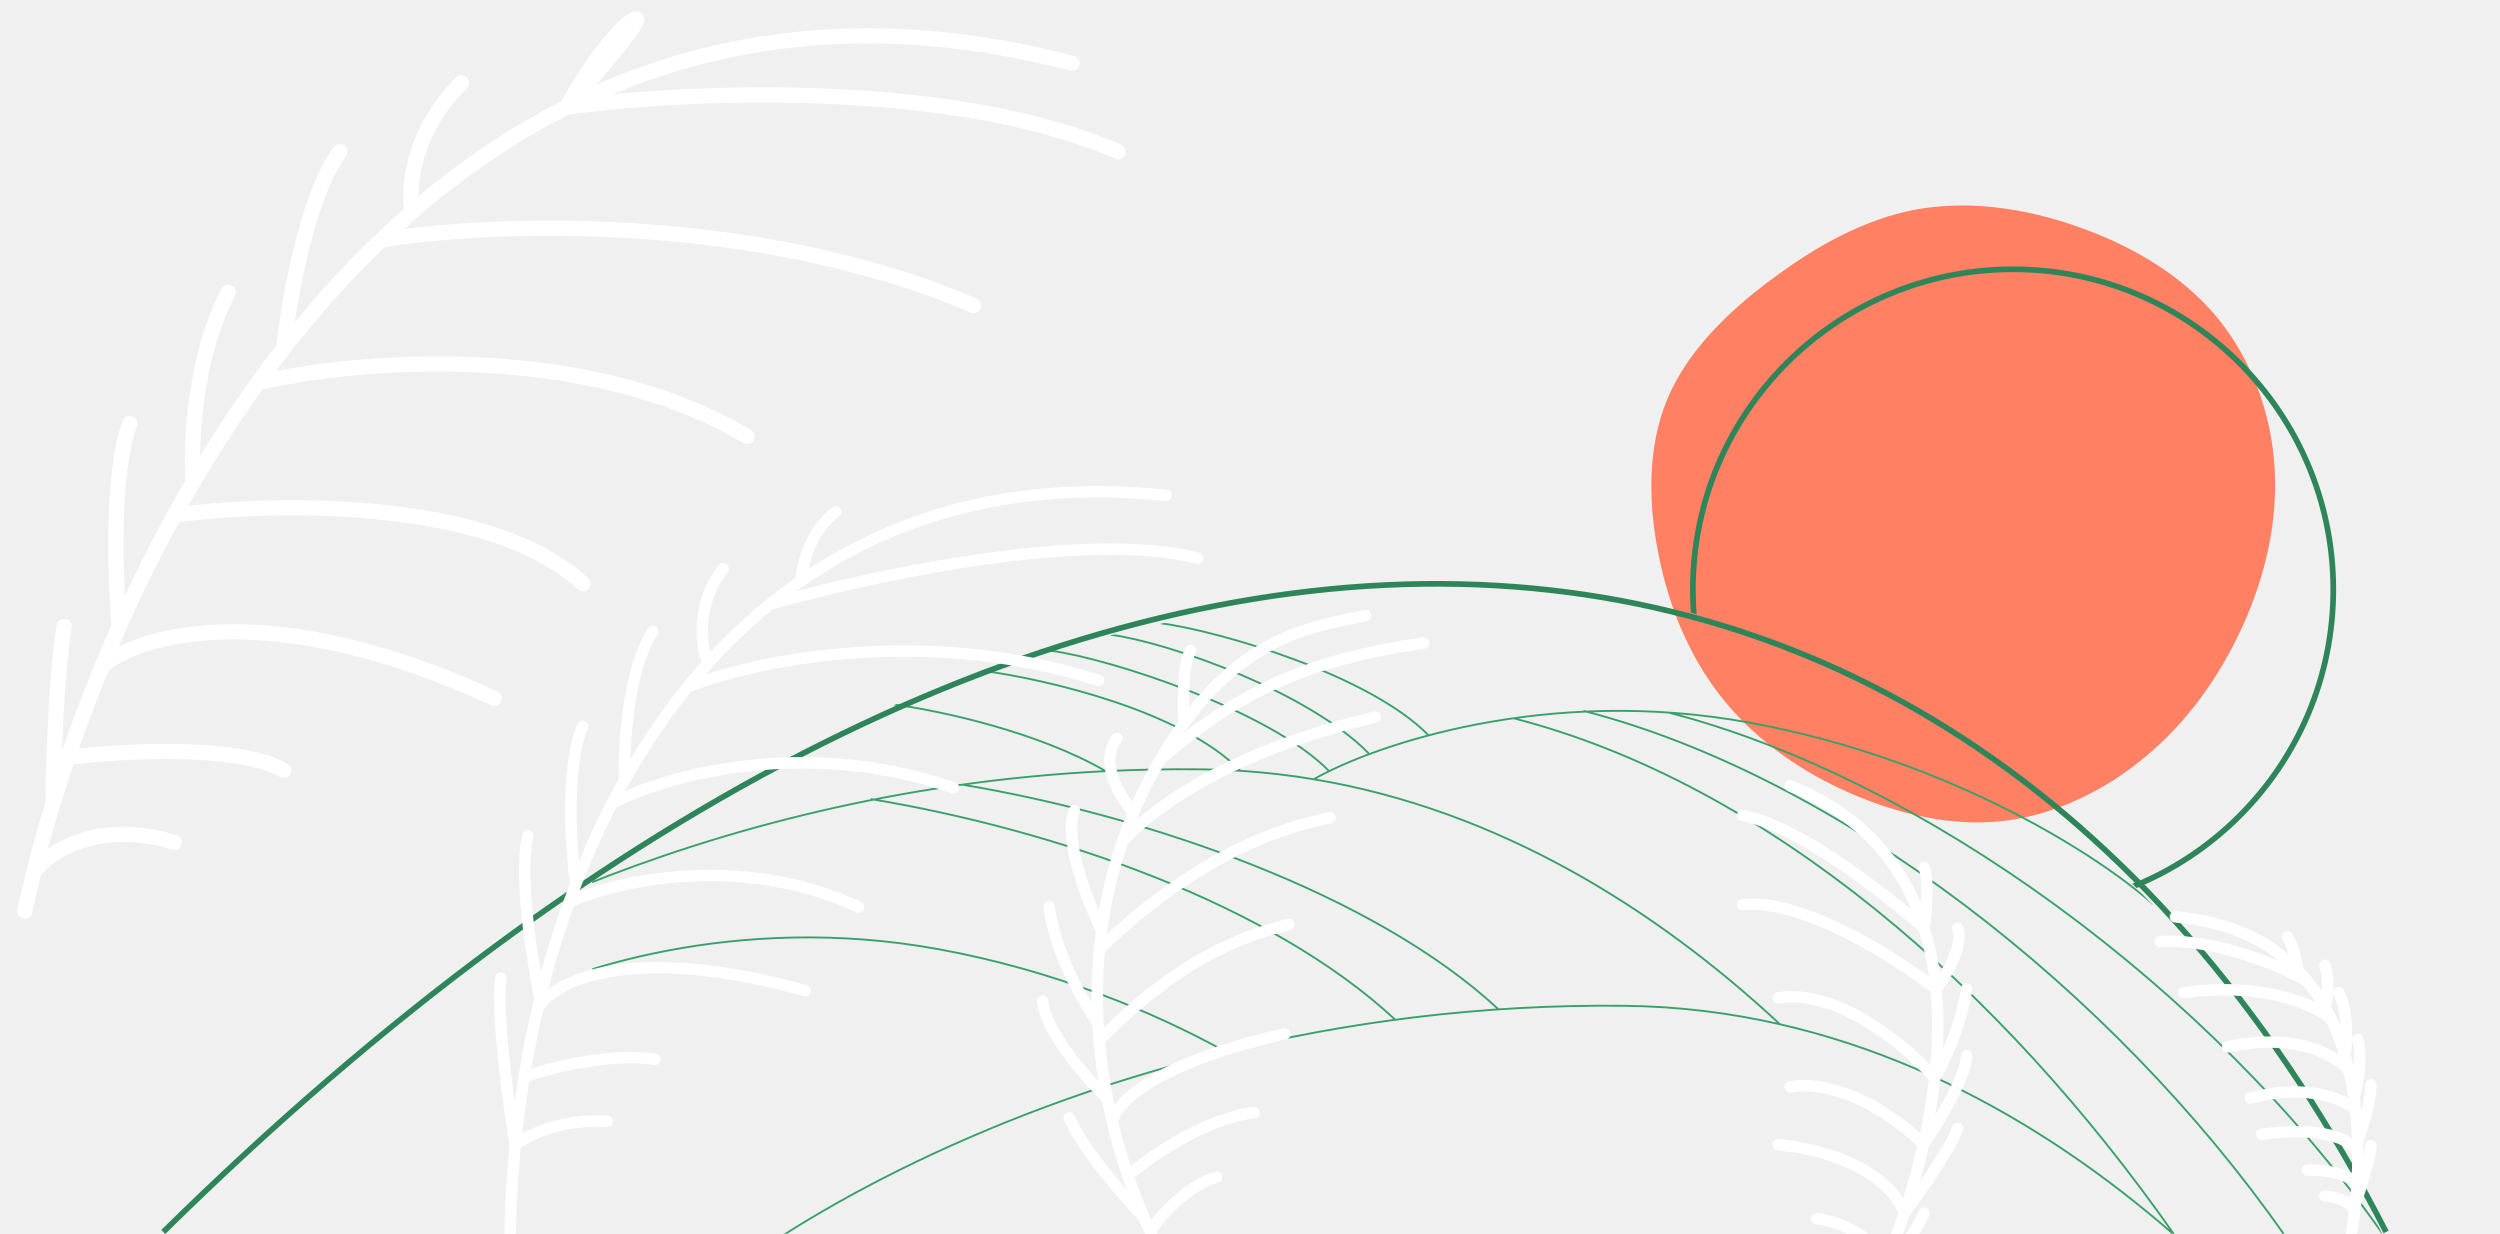
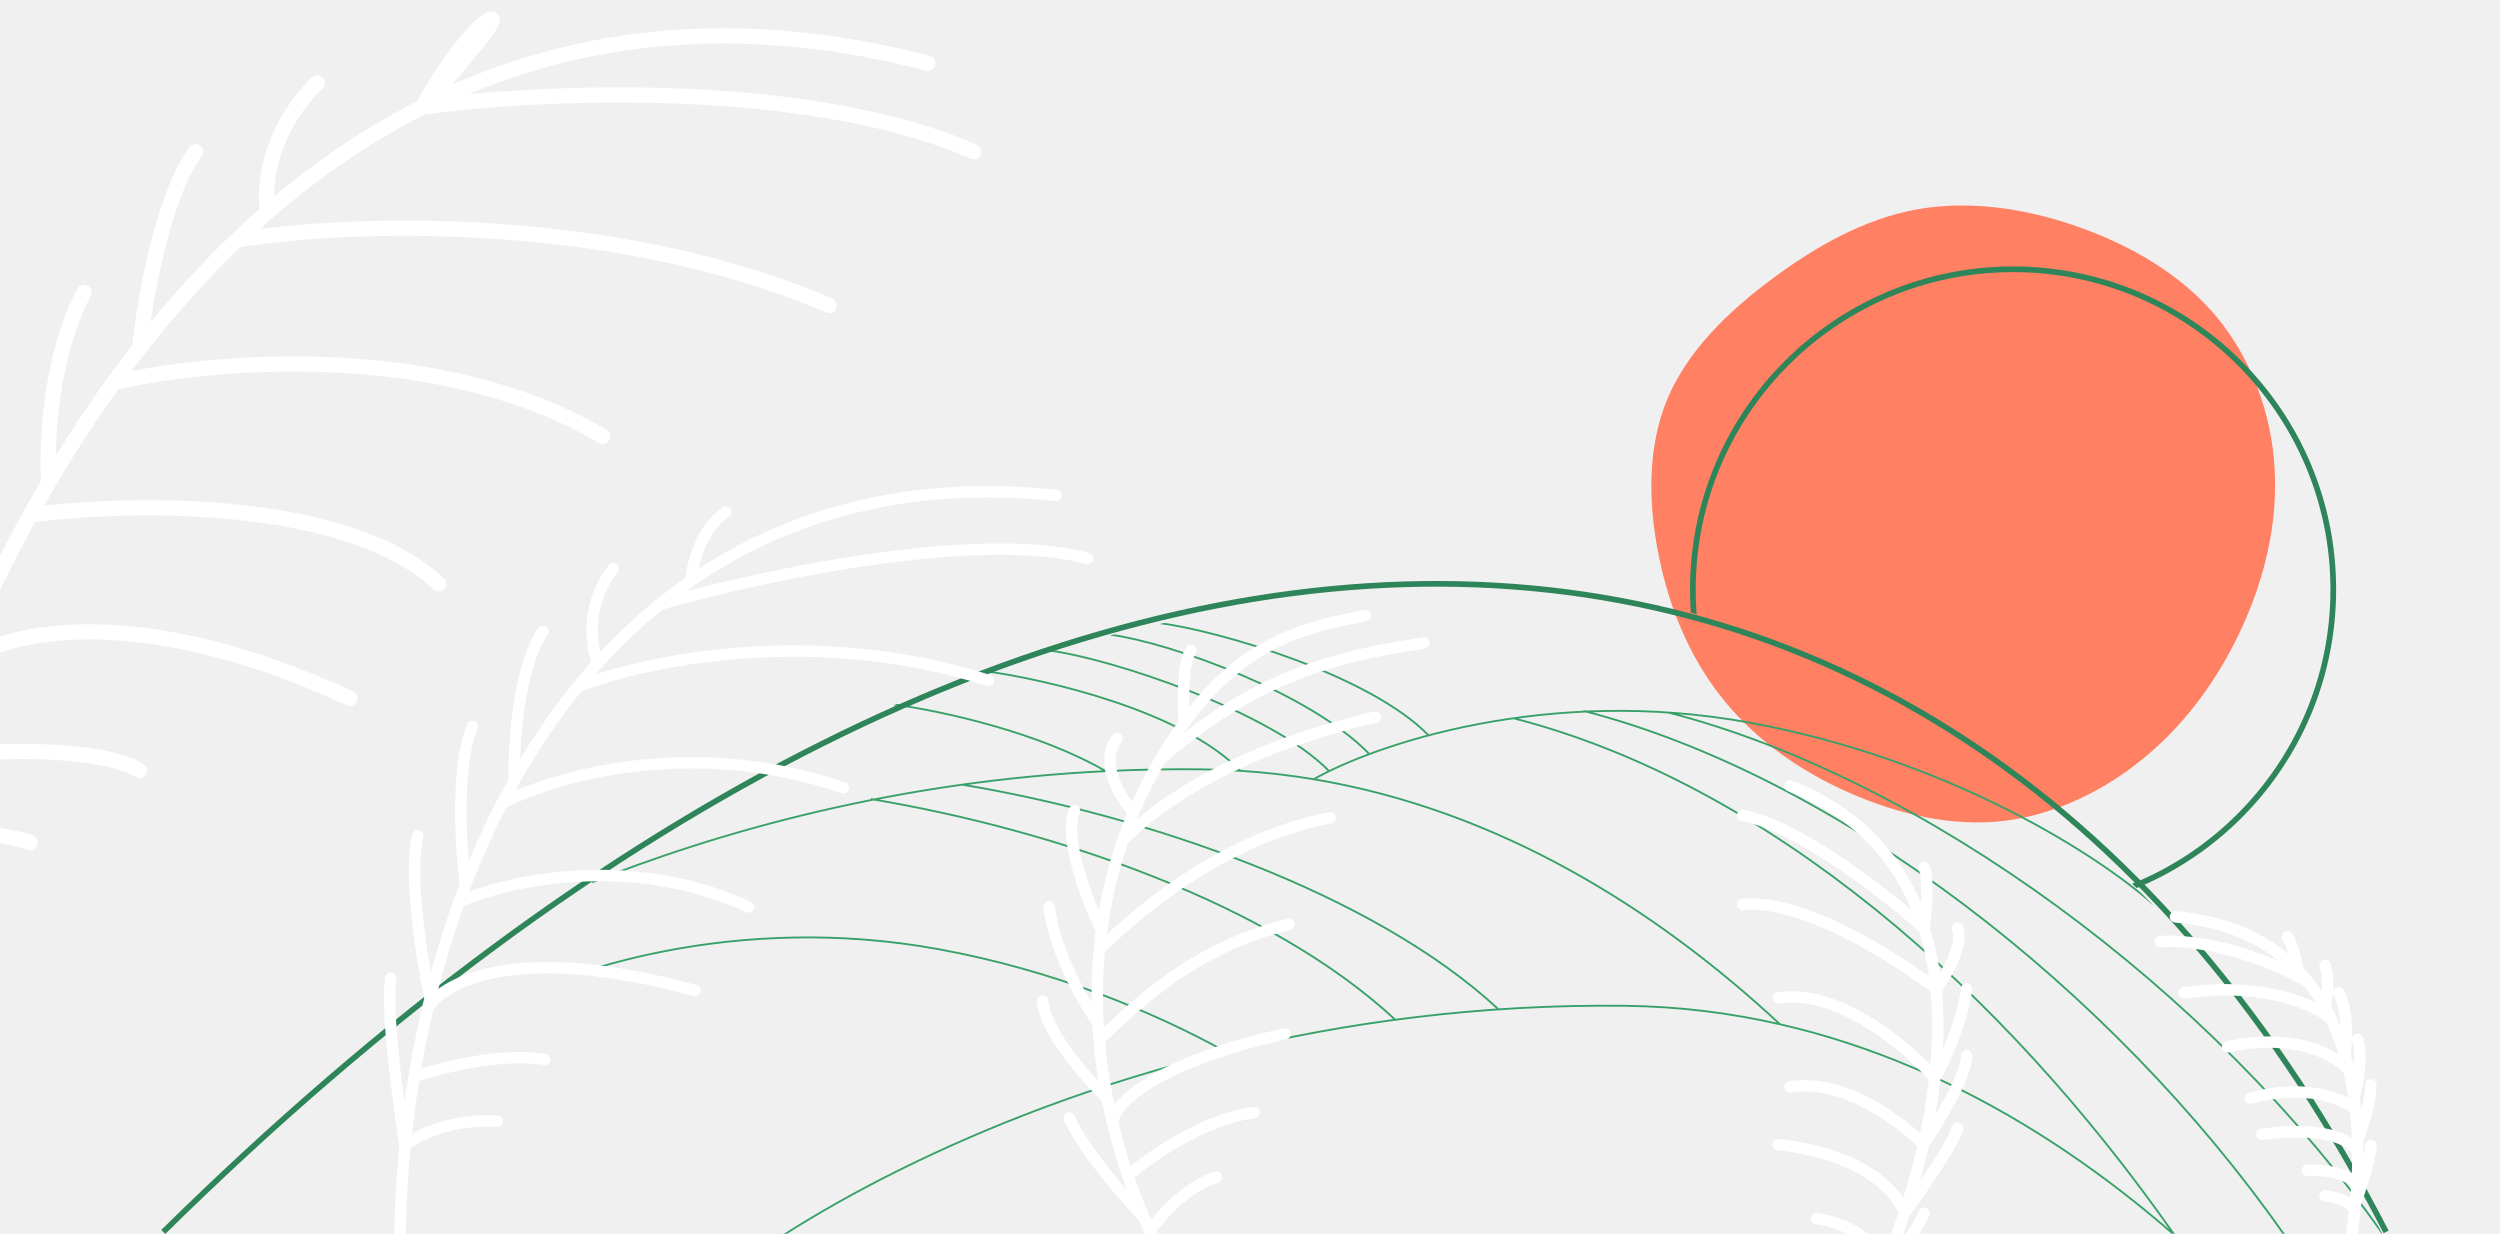
<svg xmlns="http://www.w3.org/2000/svg" width="1317" height="650" viewBox="0 0 1317 650" fill="none">
  <g id="artextended" clip-path="url(#clip0)">
    <path id="sun" d="M878.324 210.272C888.888 185.052 910.183 164.188 933.638 146.876C957.068 129.384 982.453 115.29 1009.87 110.283C1037.31 105.457 1066.57 109.562 1094.44 119.381C1122.49 129.174 1148.94 144.526 1167.54 166.695C1185.96 188.89 1196.71 217.876 1198.26 246.884C1200 275.867 1192.91 304.819 1180.98 330.784C1168.9 356.955 1152.19 380.293 1130.66 398.249C1109.16 416.385 1082.85 429.14 1055.57 432.474C1028.25 435.628 1000.1 428.975 974.418 417.741C948.53 406.354 925.449 390.154 908.291 369.066C890.927 347.824 879.639 321.489 873.989 293.431C868.159 265.399 867.786 235.671 878.324 210.272Z" fill="#FF8062" />
    <g id="hill-details-group">
      <mask id="mask0" mask-type="alpha" maskUnits="userSpaceOnUse" x="312" y="310" width="946" height="346">
        <path id="hill-contour-mask" d="M1133.97 476.651C1051.97 389.41 937.206 311.686 797.114 310.057C691.191 308.825 596.594 327.813 518.614 353.862C418.862 387.183 346.3 432.058 312 460.942V655.689H1257.66C1235.45 607.825 1193.28 539.749 1133.97 476.651Z" fill="black" />
      </mask>
      <g mask="url(#mask0)">
        <path id="hill-details" d="M148.164 556.174C204.913 508.385 366.399 416.825 582.472 406.238M370.983 680.742C412.668 645.638 510.865 586.918 645.699 554.021M1316.65 875.489C1269.91 774.791 1134.86 584.63 937.687 539.577M937.687 539.577C911.561 533.607 884.344 530.185 856.097 529.856C779.347 528.964 708.543 538.687 645.699 554.021M937.687 539.577C871.837 478.345 788.991 426.662 692.053 410.502M692.053 410.502C724.007 392.389 814.71 361.075 921.89 380.725C1029.07 400.376 1108.08 452.643 1134.18 476.32M692.053 410.502C679.424 408.397 666.556 406.895 653.454 406.053M518.822 353.531C550.833 357.842 622.576 374.382 653.454 406.053M653.454 406.053C646.789 405.625 640.063 405.367 633.278 405.288C616.035 405.088 599.092 405.423 582.472 406.238M470.988 371.137C496.51 374.575 547.284 385.784 582.472 406.238M585.03 334.354C617.041 338.665 690.123 365.192 721.002 396.863M797.322 378.374C930.955 412.64 1054.81 520.859 1145.59 650.699M834.166 374.486C967.799 408.751 1112.71 520.859 1203.48 650.699M264.837 529.856C296.791 511.743 387.494 480.429 494.674 500.079C555.653 511.259 607.512 532.997 645.699 554.021M878.905 375.356C1012.54 409.621 1164.9 520.859 1255.68 650.699M553.449 342.779C585.46 347.09 669.324 374.567 700.203 406.238M611.347 328.309C643.358 332.62 721.704 355.726 752.583 387.397M789.427 531.733C723.576 470.502 603.894 429.515 506.955 413.356M735.038 537.205C669.188 475.974 555.646 437.087 458.707 420.927" stroke="#38A169" />
      </g>
    </g>
    <g id="sun-contour-group">
      <mask id="mask1" mask-type="alpha" maskUnits="userSpaceOnUse" x="378" y="0" width="880" height="655">
        <path id="Subtract" fill-rule="evenodd" clip-rule="evenodd" d="M1258 0H378V416.192C414.943 395.029 462.472 372.616 518.614 353.862C596.594 327.813 691.191 308.825 797.114 310.057C937.206 311.686 1051.97 389.41 1133.97 476.651C1193 539.447 1235.05 607.173 1257.34 655H1258V0Z" fill="white" />
      </mask>
      <g mask="url(#mask1)">
        <circle id="sun-contour" cx="1060.49" cy="310.544" r="168.685" stroke="#2F855A" stroke-width="3" />
      </g>
    </g>
    <path id="hill-contour" d="M1257 649C1025 197.5 552 190 86 649" stroke="#2F855A" stroke-width="3" />
-     <path id="graminha01" d="M13 480C14.451 473.305 16.065 466.399 17.845 459.309M564.784 33.318C460.053 6.059 371.739 19.431 298.405 56.483M298.405 56.483C305.324 44.163 321.93 17.799 333 10.901C344.07 4.002 314.55 38.414 298.405 56.483ZM298.405 56.483C358.369 48.188 500.438 41.256 589 79.888M298.405 56.483C268.915 71.382 241.847 90.112 217.108 111.568M217.108 111.568C214.802 99.859 216.762 69.887 243.054 43.671M217.108 111.568C211.541 116.396 206.093 121.362 200.761 126.454M200.761 126.454C256.372 117.256 396.654 111.277 512.892 160.946M200.761 126.454C182.29 144.092 165.221 163.237 149.51 183.367M149.51 183.367C152.123 158.647 161.689 103.343 179.054 79.888M149.51 183.367C144.823 189.372 140.257 195.465 135.811 201.631M135.811 201.631C185.973 189.794 307.746 178.883 393.541 229.932M135.811 201.631C123.54 218.649 112.181 236.228 101.709 254.077M101.709 254.077C100.391 234.894 102.254 188.032 120.243 154.048M101.709 254.077C98.35 259.801 95.083 265.553 91.906 271.323M91.906 271.323C143.442 264.425 258.622 262.01 307.054 307.541M91.906 271.323C81.192 290.785 71.505 310.454 62.815 329.961M62.815 329.961C60.625 305.241 58.665 249.248 68.351 223.033M62.815 329.961C59.731 336.886 56.772 343.79 53.937 350.657M53.937 350.657C74.309 333.985 144.114 314.094 260.351 367.903M53.937 350.657C47.175 367.038 41.12 383.209 35.753 398.947M27.943 423.092C28.151 402.971 29.605 356.176 33.757 329.961M27.943 423.092C30.362 415.181 32.965 407.123 35.753 398.947M27.943 423.092C24.124 435.575 20.762 447.689 17.845 459.309M35.753 398.947C63.824 395.497 125.875 392.048 149.51 405.845M17.845 459.309C25.591 448.961 51.248 431.37 91.906 443.787" stroke="white" stroke-width="8" stroke-linecap="round" />
-     <path id="graminha02" d="M288.495 808.296C270.832 747.034 264.738 677.146 270.965 608.23M614.305 260.984C536.628 252.864 472.749 270.888 421.962 306.031M421.962 306.031C422.496 297.919 426.895 279.298 440.215 269.707M421.962 306.031C416.268 309.97 410.74 314.125 405.374 318.482M405.374 318.482C455.762 303.931 571.419 278.684 630.941 294.109M405.374 318.482C393.826 327.861 383.036 338.177 372.993 349.303M372.993 349.303C369.43 340.888 366.028 319.169 380.932 299.61M372.993 349.303C369.31 353.384 365.728 357.574 362.246 361.866M328.949 411.135C328.545 393.004 330.985 351.916 343.975 332.614M328.949 411.135C338.804 393.605 349.896 377.089 362.246 361.866M328.949 411.135C326.698 415.14 324.511 419.197 322.389 423.304M362.246 361.866C395.827 348.418 486.135 328.903 578.71 358.427M303.217 466.116C300.732 446.988 297.985 403.528 306.877 382.708M303.217 466.116C308.893 451.372 315.28 437.06 322.389 423.304M303.217 466.116C302.07 469.093 300.953 472.089 299.864 475.101M284.566 525.928C280.34 506.172 273.125 461.374 278.078 440.224M284.566 525.928C288.806 508.601 293.901 491.602 299.864 475.101M284.566 525.928C284.156 527.605 283.753 529.284 283.359 530.967M271.433 603.29C267.862 581.414 261.338 533.19 263.807 515.3M271.433 603.29C271.27 604.936 271.114 606.583 270.965 608.23M271.433 603.29C271.475 602.866 271.517 602.441 271.56 602.017M271.433 603.29C277.287 598.44 295.182 589.129 319.931 590.686M322.389 423.304C349.187 409.141 422.689 387.654 502.315 415.014M299.864 475.101C324.731 464.042 390.036 449.101 452.315 477.813M283.359 530.967C291.528 517.271 331.122 496.269 424.139 521.832M283.359 530.967C280.552 542.947 278.15 555.075 276.149 567.296M276.149 567.296C289.163 562.705 321.154 554.429 345.011 558.056M276.149 567.296C274.265 578.803 272.737 590.392 271.56 602.017M270.965 608.23L271.56 602.017" stroke="white" stroke-width="6" stroke-linecap="round" />
+     <path id="graminha01" d="M-63 480C-61.549 473.305 -59.935 466.399 -58.155 459.309M488.784 33.318C384.053 6.059 295.739 19.431 222.405 56.483M222.405 56.483C229.324 44.163 245.93 17.799 257 10.901C268.07 4.002 238.55 38.414 222.405 56.483ZM222.405 56.483C282.369 48.188 424.438 41.256 513 79.888M222.405 56.483C192.915 71.382 165.847 90.112 141.108 111.568M141.108 111.568C138.802 99.859 140.762 69.887 167.054 43.671M141.108 111.568C135.541 116.396 130.093 121.362 124.761 126.454M124.761 126.454C180.372 117.256 320.654 111.277 436.892 160.946M124.761 126.454C106.29 144.092 89.221 163.237 73.51 183.367M73.51 183.367C76.123 158.647 85.689 103.343 103.054 79.888M73.51 183.367C68.823 189.372 64.257 195.465 59.811 201.631M59.811 201.631C109.973 189.794 231.746 178.883 317.541 229.932M59.811 201.631C47.54 218.649 36.181 236.228 25.709 254.077M25.709 254.077C24.392 234.894 26.254 188.032 44.243 154.048M25.709 254.077C22.35 259.801 19.083 265.553 15.906 271.323M15.906 271.323C67.442 264.425 182.622 262.01 231.054 307.541M15.906 271.323C5.191 290.785 -4.495 310.454 -13.185 329.961M-13.185 329.961C-15.375 305.241 -17.335 249.248 -7.649 223.033M-13.185 329.961C-16.269 336.886 -19.228 343.79 -22.063 350.657M-22.063 350.657C-1.691 333.985 68.114 314.094 184.351 367.903M-22.063 350.657C-28.825 367.038 -34.88 383.209 -40.247 398.947M-48.057 423.092C-47.849 402.971 -46.395 356.176 -42.243 329.961M-48.057 423.092C-45.638 415.181 -43.035 407.123 -40.247 398.947M-48.057 423.092C-51.876 435.575 -55.238 447.689 -58.155 459.309M-40.247 398.947C-12.176 395.497 49.875 392.048 73.51 405.845M-58.155 459.309C-50.409 448.961 -24.752 431.37 15.906 443.787" stroke="white" stroke-width="8" stroke-linecap="round" />
+     <path id="graminha02" d="M230.495 808.296C212.832 747.034 206.738 677.146 212.965 608.23M556.305 260.984C478.628 252.864 414.749 270.888 363.962 306.031M363.962 306.031C364.496 297.919 368.895 279.298 382.215 269.707M363.962 306.031C358.268 309.97 352.74 314.125 347.374 318.482M347.374 318.482C397.762 303.931 513.419 278.684 572.941 294.109M347.374 318.482C335.826 327.861 325.036 338.177 314.993 349.303M314.993 349.303C311.43 340.888 308.028 319.169 322.932 299.61M314.993 349.303C311.31 353.384 307.728 357.574 304.246 361.866M270.949 411.135C270.545 393.004 272.985 351.916 285.975 332.614M270.949 411.135C280.804 393.605 291.896 377.089 304.246 361.866M270.949 411.135C268.698 415.14 266.511 419.197 264.389 423.304M304.246 361.866C337.827 348.418 428.135 328.903 520.71 358.427M245.217 466.116C242.732 446.988 239.985 403.528 248.877 382.708M245.217 466.116C250.893 451.372 257.28 437.06 264.389 423.304M245.217 466.116C244.07 469.093 242.953 472.089 241.864 475.101M226.566 525.928C222.34 506.172 215.125 461.374 220.078 440.224M226.566 525.928C230.806 508.601 235.901 491.602 241.864 475.101M226.566 525.928C226.156 527.605 225.753 529.284 225.359 530.967M213.433 603.29C209.862 581.414 203.338 533.19 205.807 515.3M213.433 603.29C213.27 604.936 213.114 606.583 212.965 608.23M213.433 603.29C213.475 602.866 213.517 602.441 213.56 602.017M213.433 603.29C219.287 598.44 237.182 589.129 261.931 590.686M264.389 423.304C291.187 409.141 364.689 387.654 444.315 415.014M241.864 475.101C266.731 464.042 332.036 449.101 394.315 477.813M225.359 530.967C233.528 517.271 273.122 496.269 366.139 521.832M225.359 530.967C222.552 542.947 220.15 555.075 218.149 567.296M218.149 567.296C231.163 562.705 263.154 554.429 287.011 558.056M218.149 567.296C216.265 578.803 214.737 590.392 213.56 602.017M212.965 608.23L213.56 602.017" stroke="white" stroke-width="6" stroke-linecap="round" />
    <path id="graminha03" d="M661.903 733.449C639.12 708.859 619.963 679.903 605.739 648.543M719.361 324.283C689.21 330.3 656.426 336.125 623.802 380.985M623.802 380.985C623.147 370.913 622.933 349.158 627.322 342.711M623.802 380.985C619.354 387.101 615.255 393.338 611.496 399.678M611.496 399.678C651.48 365.993 685.474 347.985 750.106 338.757M611.496 399.678C606.037 408.884 601.293 418.309 597.231 427.9M597.231 427.9C590.267 420.397 578.75 402.118 588.402 389.024M597.231 427.9C595.141 432.835 593.232 437.813 591.498 442.829M591.498 442.829C611.184 422.082 652.91 394.53 724.548 377.741M591.498 442.829C586.143 458.323 582.465 474.171 580.329 490.172M580.329 490.172C573.066 475.372 560.03 442.027 565.993 427.045M580.329 490.172C579.887 493.486 579.511 496.806 579.199 500.13M579.199 500.13C603.636 476.033 647.548 441.024 700.773 430.84M579.199 500.13C577.993 513.022 577.762 525.985 578.437 538.913M578.437 538.913C571.199 528.823 555.904 502.468 552.637 477.773M578.437 538.913C578.593 541.898 578.798 544.88 579.049 547.859M583.341 578.681C572.527 568.267 550.573 543.425 549.268 527.369M583.341 578.681C581.364 568.481 579.922 558.189 579.049 547.859M583.341 578.681C584.184 583.028 585.123 587.359 586.157 591.669M579.049 547.859C599.356 528.106 630.488 498.479 679.009 486.995M586.157 591.669C586.818 577.891 619.347 557.08 676.862 544.71M586.157 591.669C588.399 601.015 591.084 610.263 594.184 619.371M602.566 641.315C592.486 630.734 570.509 605.442 563.247 588.922M602.566 641.315C599.507 634.109 596.708 626.786 594.184 619.371M602.566 641.315C603.594 643.738 604.652 646.147 605.739 648.543M594.184 619.371C605.426 609.626 634.457 589.33 660.65 586.107M605.739 648.543C610.983 640.917 625.353 624.557 640.885 620.121" stroke="white" stroke-width="6" stroke-linecap="round" />
    <path id="graminha04" d="M981.298 692C982.57 689.495 983.85 686.889 985.131 684.191M943.007 414C981.999 429.504 1003.55 456.755 1013.61 488.966M1013.61 488.966C1014.74 480.897 1016.33 463.197 1013.61 456.949M1013.61 488.966C993.723 471.266 946.758 434.616 918 429.618M1013.61 488.966C1016.81 499.21 1018.85 509.955 1019.91 520.983M1019.91 520.983C1025.01 514.215 1034.44 498.337 1031.31 488.966M1019.91 520.983C999.226 504.845 949.883 473.348 918 476.472M1019.91 520.983C1021.39 536.251 1021 552.062 1019.26 567.837M1019.26 567.837C1023.79 560.028 1033.5 539.725 1036 520.983M1019.26 567.837C1005.04 551.699 968.638 520.671 936.755 525.669M1019.26 567.837C1017.95 579.652 1015.89 591.447 1013.27 602.978M1013.27 602.978C1020.85 591.785 1036 566.744 1036 556.124M1013.27 602.978C1001.83 591.004 971.764 568.149 943.007 572.522M1013.27 602.978C1010.46 615.417 1007 627.549 1003.18 639.069M1003.18 639.069C1000.31 629.121 983.017 607.975 936.755 602.978M1003.18 639.069C1010.99 628.6 1027.56 605.008 1031.31 594.388M1003.18 639.069C1000.3 647.731 997.221 656.048 994.043 663.888M994.043 663.888C989.795 657.584 976.453 644.386 957.073 642.022M994.043 663.888C992.407 667.924 990.745 671.835 989.074 675.601M989.074 675.601C995.153 668.166 1008.57 650.449 1013.61 639.069M989.074 675.601C987.763 678.556 986.446 681.422 985.131 684.191M985.131 684.191C982.03 677.423 973.171 663.888 962.543 663.888" stroke="white" stroke-width="6" stroke-linecap="round" />
    <path id="graminha05" d="M1232 682C1235.52 669.459 1238.63 654.298 1240.45 638M1146 483C1175.06 485.517 1195.99 496.113 1210.75 511.5M1210.75 511.5C1210 507.167 1207.8 497.5 1205 493.5M1210.75 511.5C1212.45 513.271 1214.06 515.106 1215.6 517M1224.76 530.5C1225.85 526.167 1227.37 515.7 1224.76 508.5M1224.76 530.5C1222.08 525.746 1219.04 521.227 1215.6 517M1224.76 530.5C1225.87 532.461 1226.91 534.462 1227.9 536.5M1235.32 556C1236.35 548.833 1237.13 532.2 1232 523M1235.32 556C1235.85 557.818 1236.35 559.652 1236.81 561.5C1237.02 562.331 1237.22 563.164 1237.41 564M1235.32 556C1233.35 549.238 1230.9 542.701 1227.9 536.5M1240.11 578.5C1241.91 572 1244.8 556.7 1242 547.5M1240.11 578.5C1239.41 573.605 1238.52 568.759 1237.41 564M1240.11 578.5C1240.39 580.487 1240.64 582.482 1240.86 584.483M1242 600.564C1244.17 595.376 1248.6 582.3 1249 571.5M1242 600.564C1241.82 595.192 1241.45 589.817 1240.86 584.483M1242 600.564C1242.08 602.878 1242.12 605.191 1242.13 607.5M1240.86 634C1243.57 626.167 1249 609.1 1249 603.5M1240.86 634C1241.2 630.54 1241.47 627.036 1241.68 623.5M1240.86 634C1240.73 635.34 1240.59 636.674 1240.45 638M1215.6 517C1202.4 509.333 1168.4 494.4 1138 496M1227.9 536.5C1219.6 529.5 1192.5 517 1150.5 523M1237.41 564C1231.44 556.5 1210.3 543.5 1173.5 551.5M1240.86 584.483C1234.91 579.155 1215.5 570.5 1185.5 578.5M1242.13 607.5C1240.42 602.167 1227.9 592.7 1191.5 597.5M1242.13 607.5C1242.15 612.872 1241.99 618.221 1241.68 623.5M1241.68 623.5C1239.52 621 1231.29 616.1 1215.6 616.5M1240.45 638C1239.89 635.833 1235.97 631.2 1224.76 630" stroke="white" stroke-width="6" stroke-linecap="round" />
  </g>
  <defs>
    <clipPath id="clip0">
      <rect width="1317" height="650" fill="white" />
    </clipPath>
  </defs>
</svg>
